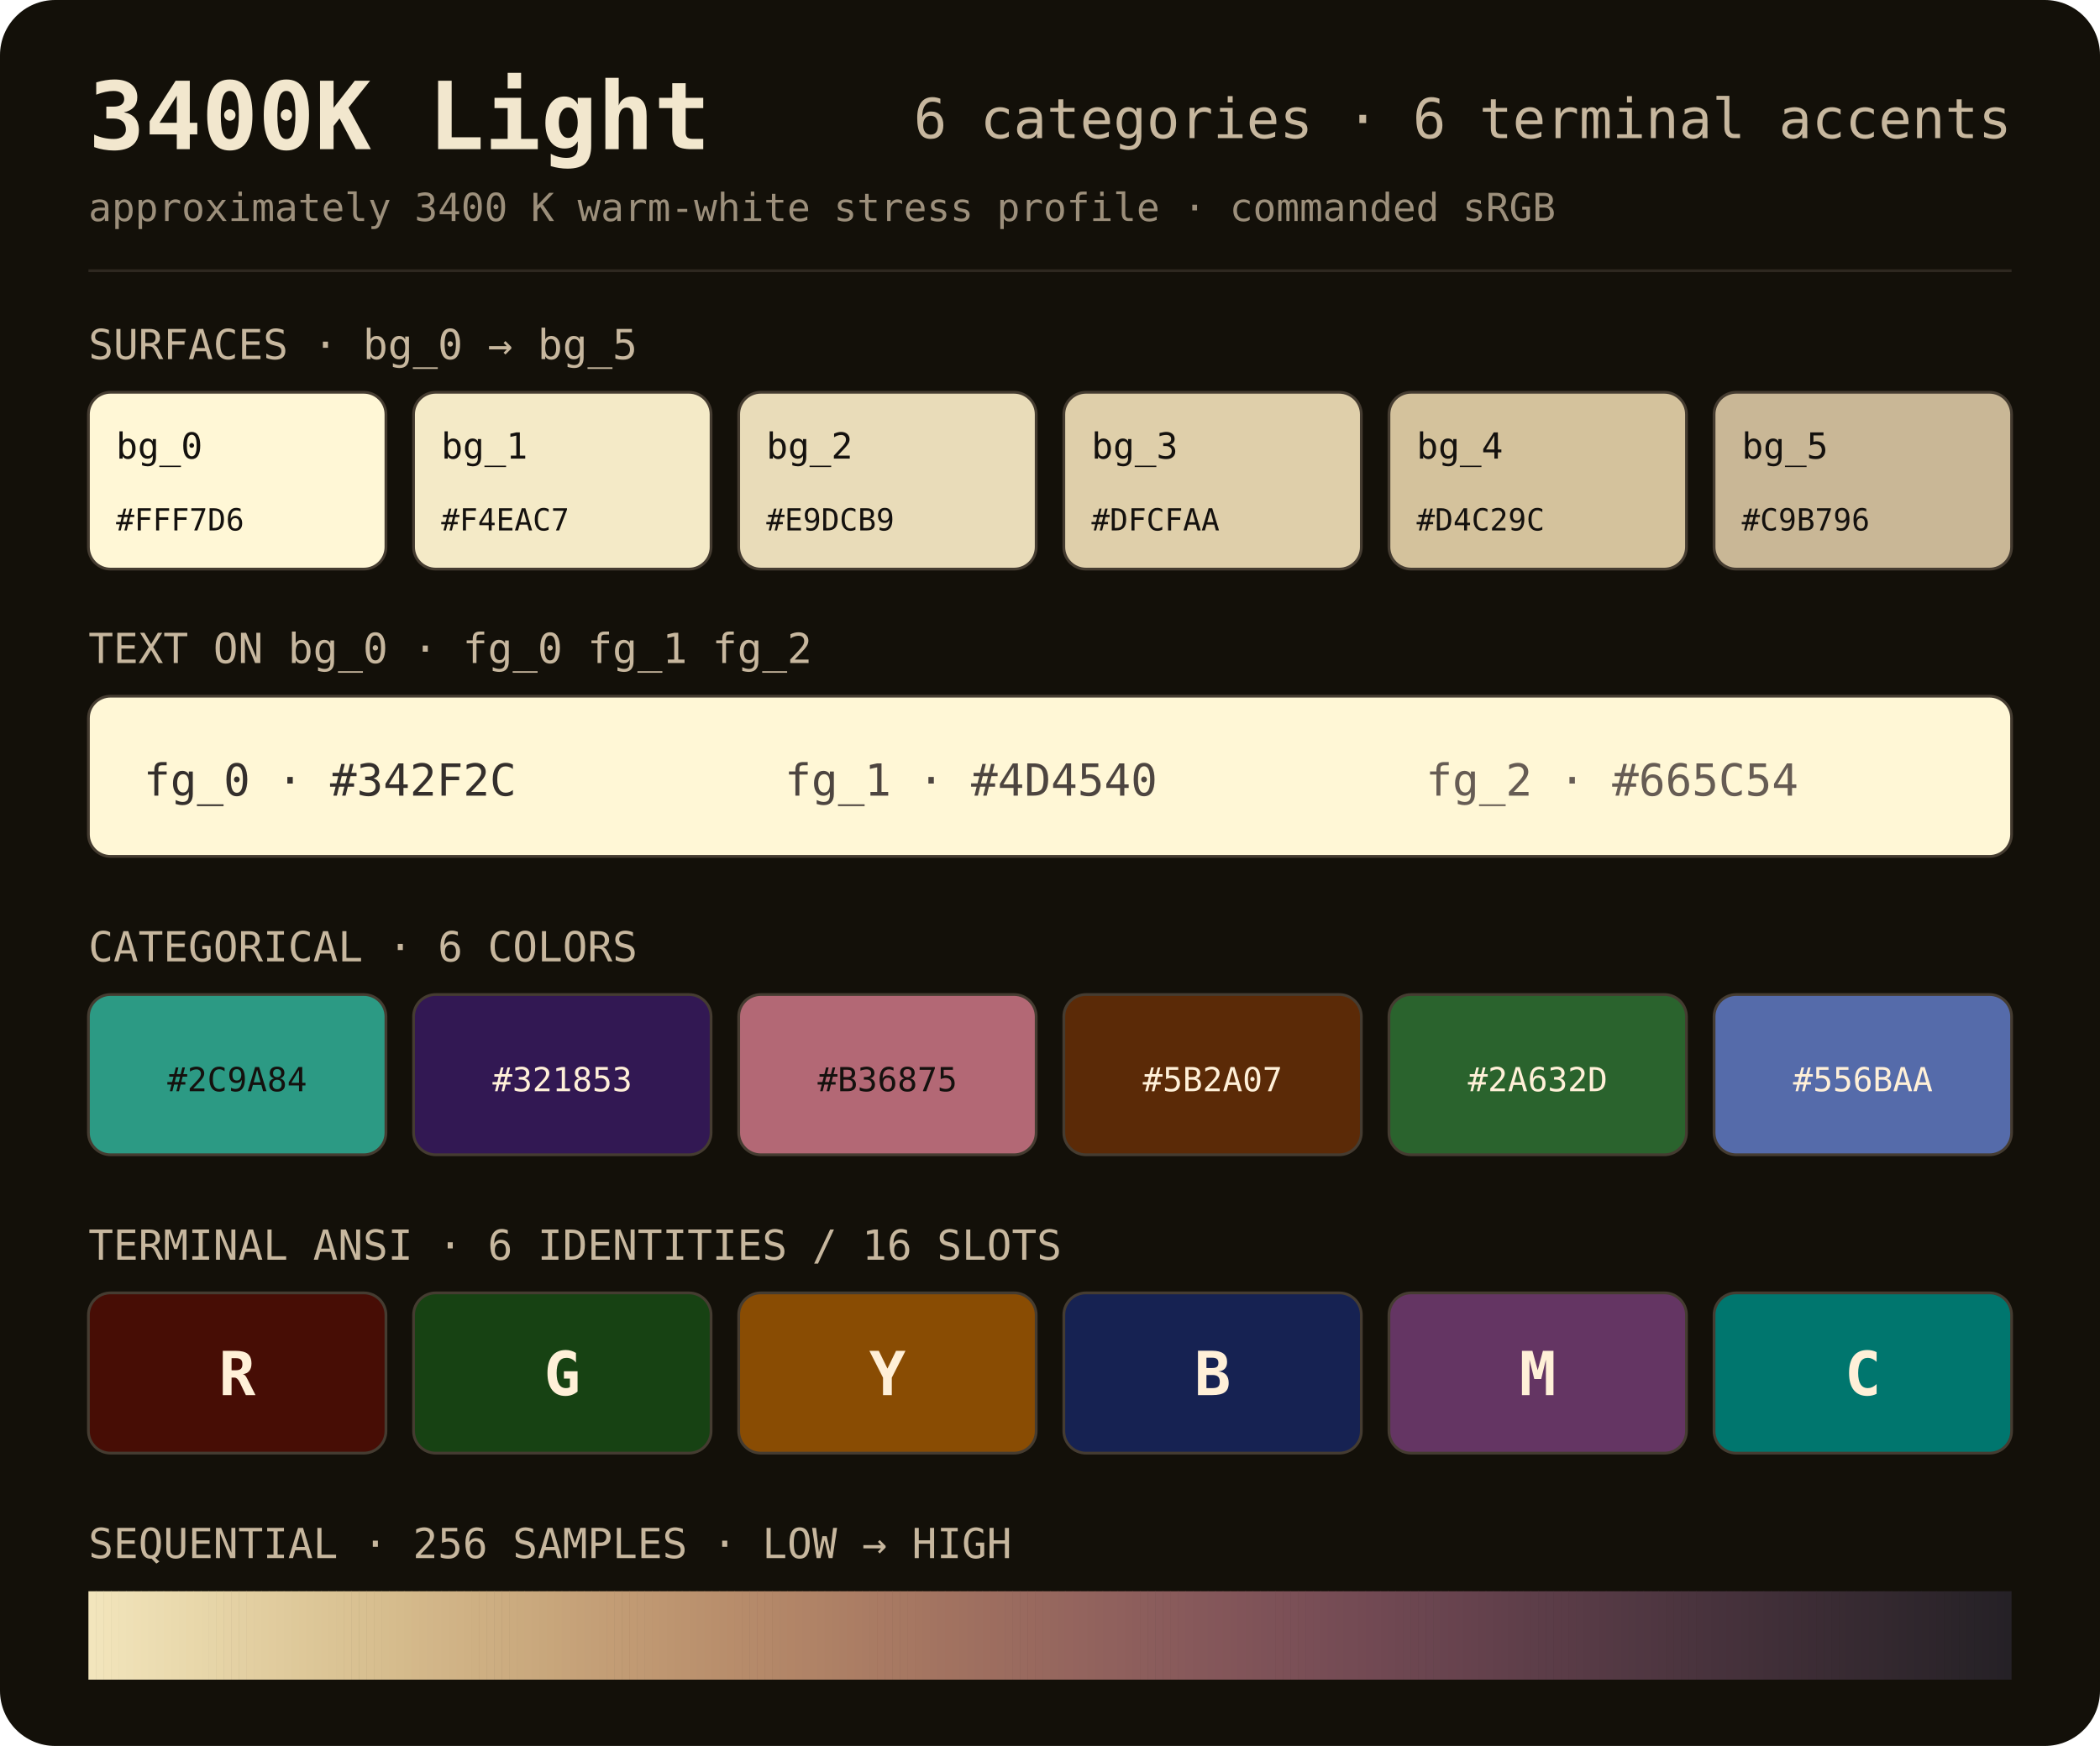
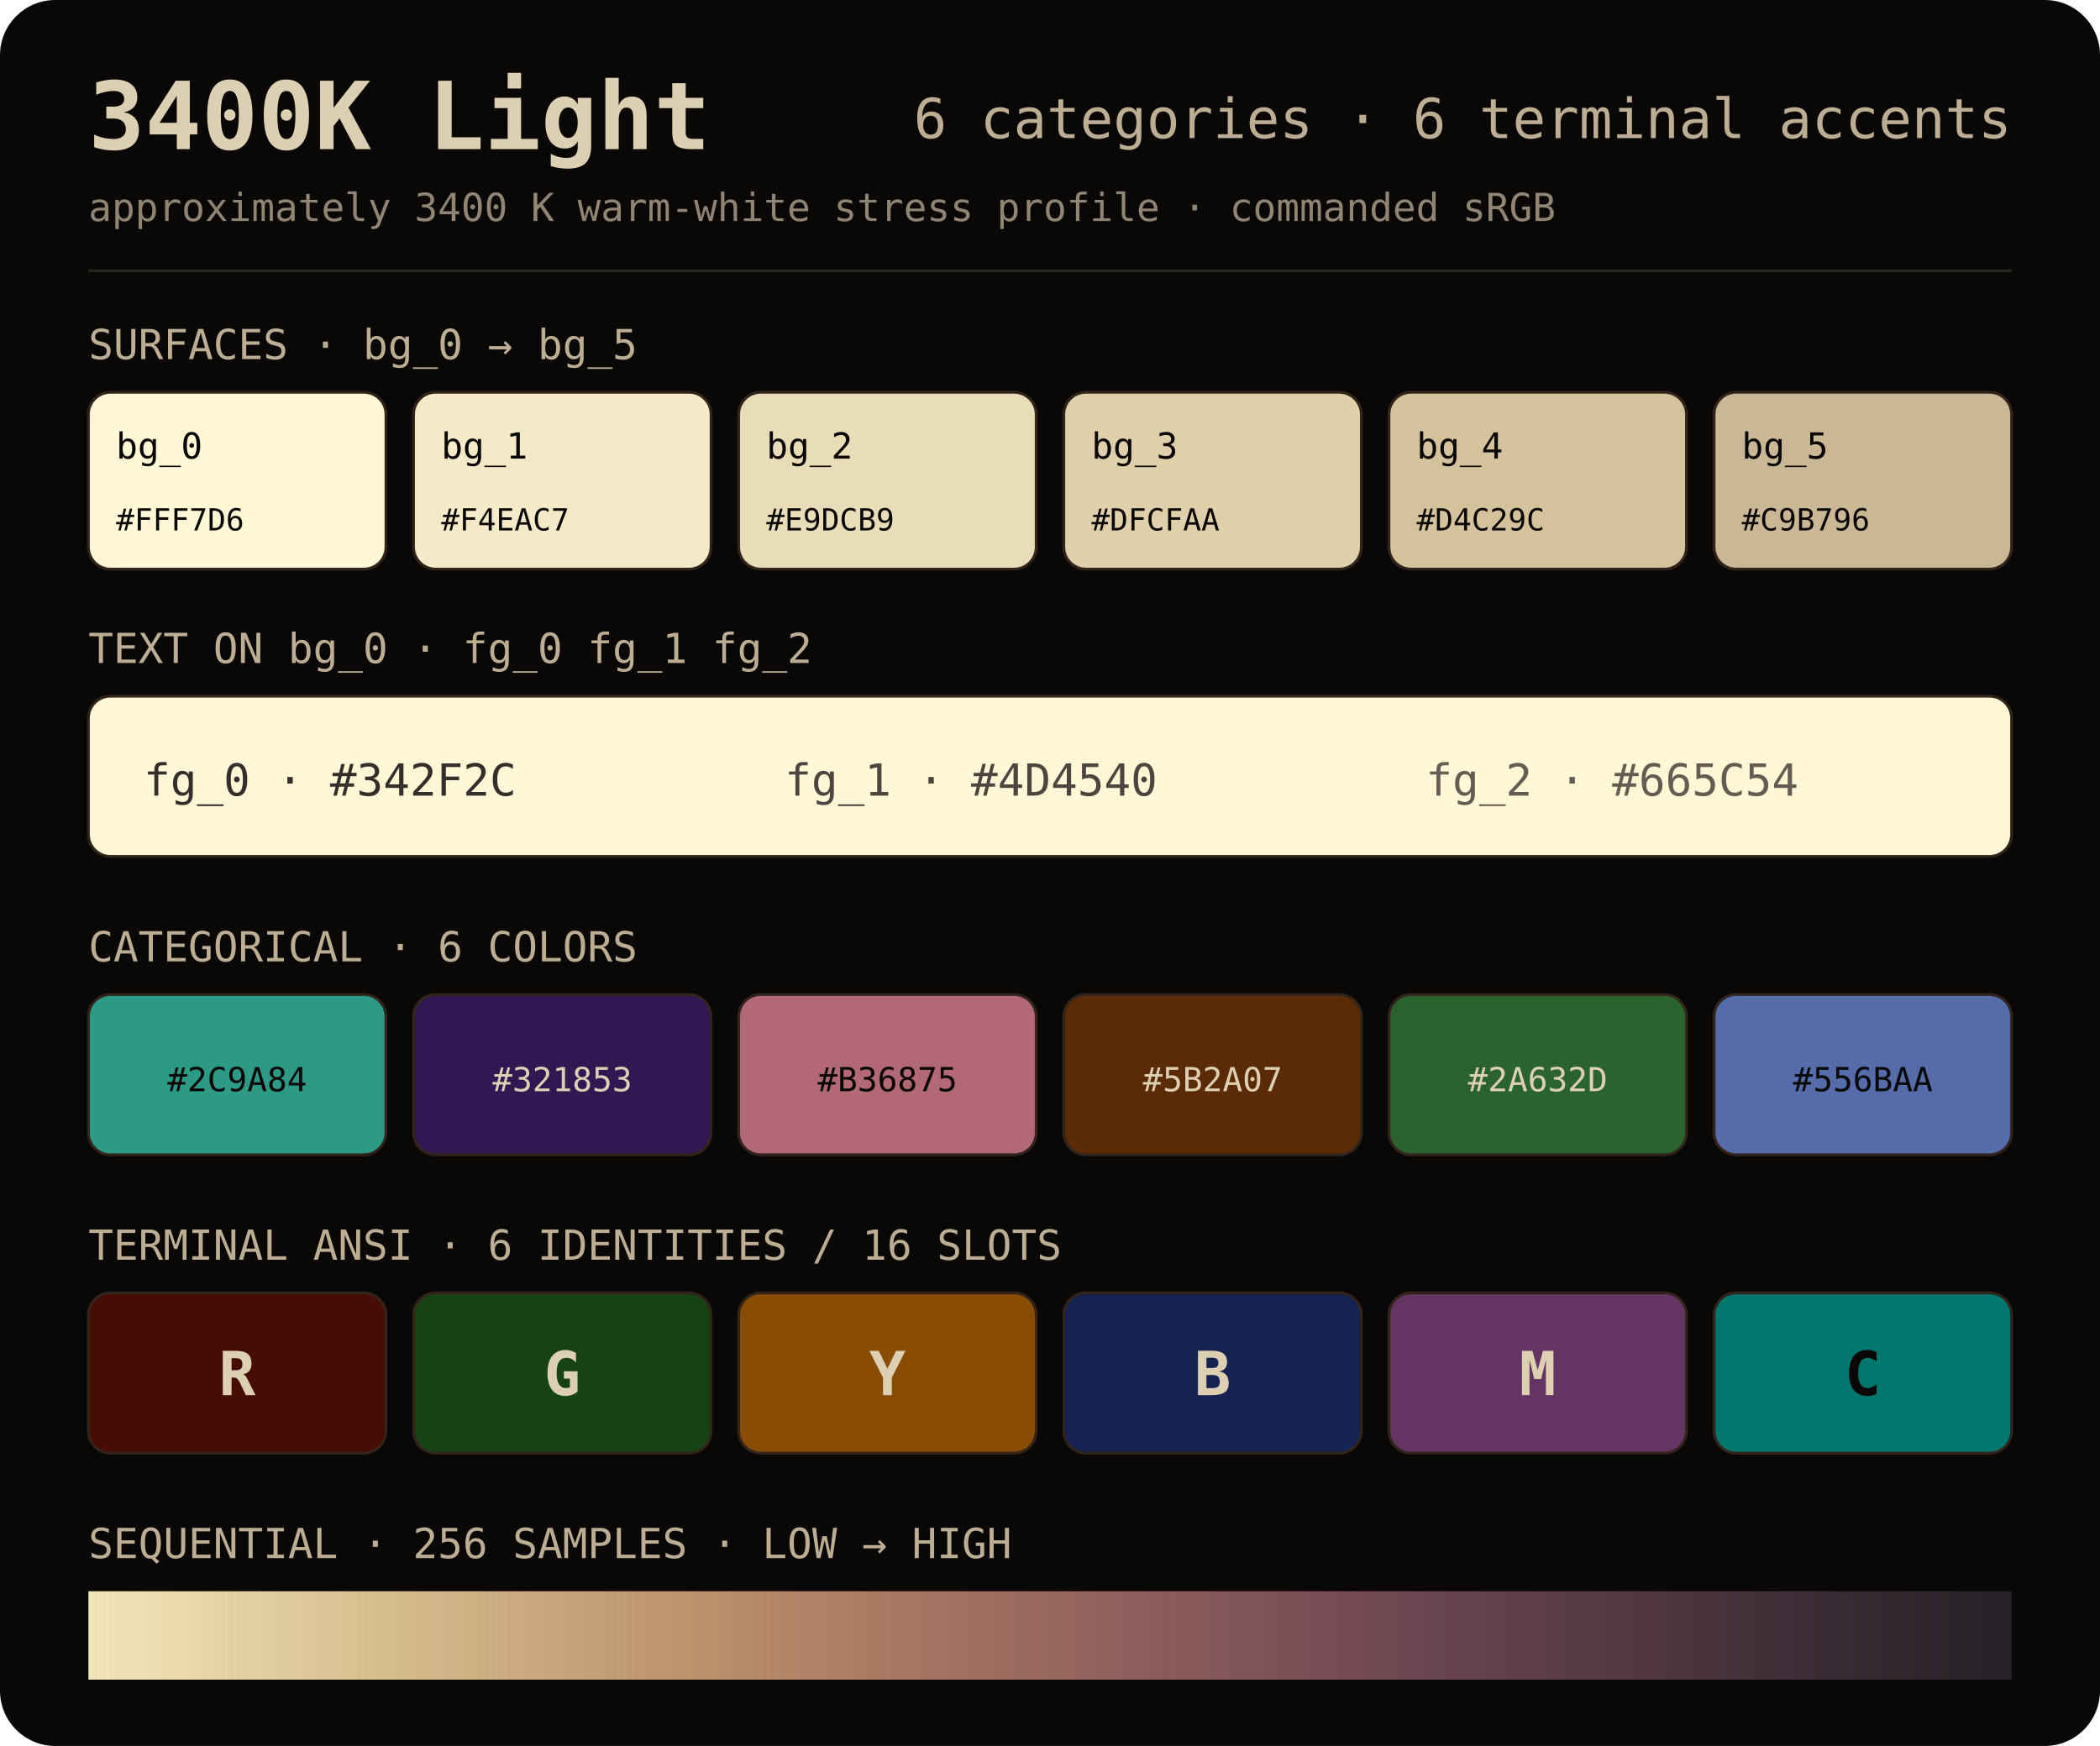
<svg xmlns="http://www.w3.org/2000/svg" width="760" height="632" viewBox="0 0 760 632">
-   <rect width="100%" height="100%" rx="20" fill="#131009" />
-   <text x="32" y="54" fill="#F2E7CE" font-size="34" font-family="ui-monospace, SFMono-Regular, Menlo, monospace" font-weight="700">3400K Light</text>
-   <text x="728" y="50" fill="#C7B79E" font-size="20" font-family="ui-monospace, SFMono-Regular, Menlo, monospace" text-anchor="end">6 categories · 6 terminal accents</text>
-   <text x="32" y="80" fill="#9C8F7B" font-size="14" font-family="ui-monospace, SFMono-Regular, Menlo, monospace">approximately 3400 K warm-white stress profile · commanded sRGB</text>
-   <line x1="32" y1="98" x2="728" y2="98" stroke="#2E2820" />
-   <text x="32" y="130" fill="#C7B79E" font-size="15" font-family="ui-monospace, SFMono-Regular, Menlo, monospace">SURFACES · bg_0 → bg_5</text>
-   <rect x="32.00" y="142" width="107.67" height="64" rx="8" fill="#FFF7D6" stroke="#453C31" />
-   <text x="42.0" y="166" fill="#14110E" font-size="13" font-family="ui-monospace, SFMono-Regular, Menlo, monospace">bg_0</text>
-   <text x="42.0" y="192" fill="#14110E" font-size="11" font-family="ui-monospace, SFMono-Regular, Menlo, monospace">#FFF7D6</text>
-   <rect x="149.67" y="142" width="107.67" height="64" rx="8" fill="#F4EAC7" stroke="#453C31" />
-   <text x="159.667" y="166" fill="#14110E" font-size="13" font-family="ui-monospace, SFMono-Regular, Menlo, monospace">bg_1</text>
-   <text x="159.667" y="192" fill="#14110E" font-size="11" font-family="ui-monospace, SFMono-Regular, Menlo, monospace">#F4EAC7</text>
-   <rect x="267.33" y="142" width="107.67" height="64" rx="8" fill="#E9DCB9" stroke="#453C31" />
-   <text x="277.333" y="166" fill="#14110E" font-size="13" font-family="ui-monospace, SFMono-Regular, Menlo, monospace">bg_2</text>
-   <text x="277.333" y="192" fill="#14110E" font-size="11" font-family="ui-monospace, SFMono-Regular, Menlo, monospace">#E9DCB9</text>
-   <rect x="385.00" y="142" width="107.67" height="64" rx="8" fill="#DFCFAA" stroke="#453C31" />
-   <text x="395.0" y="166" fill="#14110E" font-size="13" font-family="ui-monospace, SFMono-Regular, Menlo, monospace">bg_3</text>
-   <text x="395.0" y="192" fill="#14110E" font-size="11" font-family="ui-monospace, SFMono-Regular, Menlo, monospace">#DFCFAA</text>
-   <rect x="502.67" y="142" width="107.67" height="64" rx="8" fill="#D4C29C" stroke="#453C31" />
-   <text x="512.667" y="166" fill="#14110E" font-size="13" font-family="ui-monospace, SFMono-Regular, Menlo, monospace">bg_4</text>
-   <text x="512.667" y="192" fill="#14110E" font-size="11" font-family="ui-monospace, SFMono-Regular, Menlo, monospace">#D4C29C</text>
-   <rect x="620.33" y="142" width="107.67" height="64" rx="8" fill="#C9B796" stroke="#453C31" />
-   <text x="630.333" y="166" fill="#14110E" font-size="13" font-family="ui-monospace, SFMono-Regular, Menlo, monospace">bg_5</text>
-   <text x="630.333" y="192" fill="#14110E" font-size="11" font-family="ui-monospace, SFMono-Regular, Menlo, monospace">#C9B796</text>
-   <text x="32" y="240" fill="#C7B79E" font-size="15" font-family="ui-monospace, SFMono-Regular, Menlo, monospace">TEXT ON bg_0 · fg_0 fg_1 fg_2</text>
-   <rect x="32" y="252" width="696" height="58" rx="8" fill="#FFF7D6" stroke="#453C31" />
+   <rect width="100%" height="100%" rx="20" fill="#090807" />
+   <text x="32" y="54" fill="#DDD0B2" font-size="34" font-family="ui-monospace, SFMono-Regular, Menlo, monospace" font-weight="700">3400K Light</text>
+   <text x="728" y="50" fill="#BDAE93" font-size="20" font-family="ui-monospace, SFMono-Regular, Menlo, monospace" text-anchor="end">6 categories · 6 terminal accents</text>
+   <text x="32" y="80" fill="#908472" font-size="14" font-family="ui-monospace, SFMono-Regular, Menlo, monospace">approximately 3400 K warm-white stress profile · commanded sRGB</text>
+   <line x1="32" y1="98" x2="728" y2="98" stroke="#29251F" />
+   <text x="32" y="130" fill="#BDAE93" font-size="15" font-family="ui-monospace, SFMono-Regular, Menlo, monospace">SURFACES · bg_0 → bg_5</text>
+   <rect x="32.00" y="142" width="107.67" height="64" rx="8" fill="#FFF7D6" stroke="#32241B" />
+   <text x="42.0" y="166" fill="#090807" font-size="13" font-family="ui-monospace, SFMono-Regular, Menlo, monospace">bg_0</text>
+   <text x="42.0" y="192" fill="#090807" font-size="11" font-family="ui-monospace, SFMono-Regular, Menlo, monospace">#FFF7D6</text>
+   <rect x="149.67" y="142" width="107.67" height="64" rx="8" fill="#F4EAC7" stroke="#32241B" />
+   <text x="159.667" y="166" fill="#090807" font-size="13" font-family="ui-monospace, SFMono-Regular, Menlo, monospace">bg_1</text>
+   <text x="159.667" y="192" fill="#090807" font-size="11" font-family="ui-monospace, SFMono-Regular, Menlo, monospace">#F4EAC7</text>
+   <rect x="267.33" y="142" width="107.67" height="64" rx="8" fill="#E9DCB9" stroke="#32241B" />
+   <text x="277.333" y="166" fill="#090807" font-size="13" font-family="ui-monospace, SFMono-Regular, Menlo, monospace">bg_2</text>
+   <text x="277.333" y="192" fill="#090807" font-size="11" font-family="ui-monospace, SFMono-Regular, Menlo, monospace">#E9DCB9</text>
+   <rect x="385.00" y="142" width="107.67" height="64" rx="8" fill="#DFCFAA" stroke="#32241B" />
+   <text x="395.0" y="166" fill="#090807" font-size="13" font-family="ui-monospace, SFMono-Regular, Menlo, monospace">bg_3</text>
+   <text x="395.0" y="192" fill="#090807" font-size="11" font-family="ui-monospace, SFMono-Regular, Menlo, monospace">#DFCFAA</text>
+   <rect x="502.67" y="142" width="107.67" height="64" rx="8" fill="#D4C29C" stroke="#32241B" />
+   <text x="512.667" y="166" fill="#090807" font-size="13" font-family="ui-monospace, SFMono-Regular, Menlo, monospace">bg_4</text>
+   <text x="512.667" y="192" fill="#090807" font-size="11" font-family="ui-monospace, SFMono-Regular, Menlo, monospace">#D4C29C</text>
+   <rect x="620.33" y="142" width="107.67" height="64" rx="8" fill="#C9B796" stroke="#32241B" />
+   <text x="630.333" y="166" fill="#090807" font-size="13" font-family="ui-monospace, SFMono-Regular, Menlo, monospace">bg_5</text>
+   <text x="630.333" y="192" fill="#090807" font-size="11" font-family="ui-monospace, SFMono-Regular, Menlo, monospace">#C9B796</text>
+   <text x="32" y="240" fill="#BDAE93" font-size="15" font-family="ui-monospace, SFMono-Regular, Menlo, monospace">TEXT ON bg_0 · fg_0 fg_1 fg_2</text>
+   <rect x="32" y="252" width="696" height="58" rx="8" fill="#FFF7D6" stroke="#32241B" />
  <text x="52" y="288" fill="#342F2C" font-size="16" font-family="ui-monospace, SFMono-Regular, Menlo, monospace">fg_0 · #342F2C</text>
  <text x="284" y="288" fill="#4D4540" font-size="16" font-family="ui-monospace, SFMono-Regular, Menlo, monospace">fg_1 · #4D4540</text>
  <text x="516" y="288" fill="#665C54" font-size="16" font-family="ui-monospace, SFMono-Regular, Menlo, monospace">fg_2 · #665C54</text>
-   <text x="32" y="348" fill="#C7B79E" font-size="15" font-family="ui-monospace, SFMono-Regular, Menlo, monospace">CATEGORICAL · 6 COLORS</text>
-   <rect x="32.00" y="360" width="107.67" height="58" rx="8" fill="#2C9A84" stroke="#453C31" />
-   <text x="85.833" y="395" fill="#14110E" font-size="12" font-family="ui-monospace, SFMono-Regular, Menlo, monospace" text-anchor="middle">#2C9A84</text>
-   <rect x="149.67" y="360" width="107.67" height="58" rx="8" fill="#321853" stroke="#453C31" />
-   <text x="203.5" y="395" fill="#FFF0D8" font-size="12" font-family="ui-monospace, SFMono-Regular, Menlo, monospace" text-anchor="middle">#321853</text>
-   <rect x="267.33" y="360" width="107.67" height="58" rx="8" fill="#B36875" stroke="#453C31" />
-   <text x="321.167" y="395" fill="#14110E" font-size="12" font-family="ui-monospace, SFMono-Regular, Menlo, monospace" text-anchor="middle">#B36875</text>
-   <rect x="385.00" y="360" width="107.67" height="58" rx="8" fill="#5B2A07" stroke="#453C31" />
-   <text x="438.833" y="395" fill="#FFF0D8" font-size="12" font-family="ui-monospace, SFMono-Regular, Menlo, monospace" text-anchor="middle">#5B2A07</text>
-   <rect x="502.67" y="360" width="107.67" height="58" rx="8" fill="#2A632D" stroke="#453C31" />
-   <text x="556.5" y="395" fill="#FFF0D8" font-size="12" font-family="ui-monospace, SFMono-Regular, Menlo, monospace" text-anchor="middle">#2A632D</text>
-   <rect x="620.33" y="360" width="107.67" height="58" rx="8" fill="#556BAA" stroke="#453C31" />
-   <text x="674.167" y="395" fill="#FFF0D8" font-size="12" font-family="ui-monospace, SFMono-Regular, Menlo, monospace" text-anchor="middle">#556BAA</text>
-   <text x="32" y="456" fill="#C7B79E" font-size="15" font-family="ui-monospace, SFMono-Regular, Menlo, monospace">TERMINAL ANSI · 6 IDENTITIES / 16 SLOTS</text>
-   <rect x="32.00" y="468" width="107.67" height="58" rx="8" fill="#470D05" stroke="#453C31" />
-   <text x="85.833" y="505" fill="#FFF0D8" font-size="22" font-family="ui-monospace, SFMono-Regular, Menlo, monospace" font-weight="700" text-anchor="middle">R</text>
-   <rect x="149.67" y="468" width="107.67" height="58" rx="8" fill="#174213" stroke="#453C31" />
-   <text x="203.5" y="505" fill="#FFF0D8" font-size="22" font-family="ui-monospace, SFMono-Regular, Menlo, monospace" font-weight="700" text-anchor="middle">G</text>
-   <rect x="267.33" y="468" width="107.67" height="58" rx="8" fill="#894C03" stroke="#453C31" />
-   <text x="321.167" y="505" fill="#FFF0D8" font-size="22" font-family="ui-monospace, SFMono-Regular, Menlo, monospace" font-weight="700" text-anchor="middle">Y</text>
-   <rect x="385.00" y="468" width="107.67" height="58" rx="8" fill="#162252" stroke="#453C31" />
-   <text x="438.833" y="505" fill="#FFF0D8" font-size="22" font-family="ui-monospace, SFMono-Regular, Menlo, monospace" font-weight="700" text-anchor="middle">B</text>
-   <rect x="502.67" y="468" width="107.67" height="58" rx="8" fill="#643563" stroke="#453C31" />
-   <text x="556.5" y="505" fill="#FFF0D8" font-size="22" font-family="ui-monospace, SFMono-Regular, Menlo, monospace" font-weight="700" text-anchor="middle">M</text>
-   <rect x="620.33" y="468" width="107.67" height="58" rx="8" fill="#00766E" stroke="#453C31" />
-   <text x="674.167" y="505" fill="#FFF0D8" font-size="22" font-family="ui-monospace, SFMono-Regular, Menlo, monospace" font-weight="700" text-anchor="middle">C</text>
-   <text x="32" y="564" fill="#C7B79E" font-size="15" font-family="ui-monospace, SFMono-Regular, Menlo, monospace">SEQUENTIAL · 256 SAMPLES · LOW → HIGH</text>
+   <text x="32" y="348" fill="#BDAE93" font-size="15" font-family="ui-monospace, SFMono-Regular, Menlo, monospace">CATEGORICAL · 6 COLORS</text>
+   <rect x="32.00" y="360" width="107.67" height="58" rx="8" fill="#2C9A84" stroke="#32241B" />
+   <text x="85.833" y="395" fill="#090807" font-size="12" font-family="ui-monospace, SFMono-Regular, Menlo, monospace" text-anchor="middle">#2C9A84</text>
+   <rect x="149.67" y="360" width="107.67" height="58" rx="8" fill="#321853" stroke="#32241B" />
+   <text x="203.5" y="395" fill="#DDD0B2" font-size="12" font-family="ui-monospace, SFMono-Regular, Menlo, monospace" text-anchor="middle">#321853</text>
+   <rect x="267.33" y="360" width="107.67" height="58" rx="8" fill="#B36875" stroke="#32241B" />
+   <text x="321.167" y="395" fill="#090807" font-size="12" font-family="ui-monospace, SFMono-Regular, Menlo, monospace" text-anchor="middle">#B36875</text>
+   <rect x="385.00" y="360" width="107.67" height="58" rx="8" fill="#5B2A07" stroke="#32241B" />
+   <text x="438.833" y="395" fill="#DDD0B2" font-size="12" font-family="ui-monospace, SFMono-Regular, Menlo, monospace" text-anchor="middle">#5B2A07</text>
+   <rect x="502.67" y="360" width="107.67" height="58" rx="8" fill="#2A632D" stroke="#32241B" />
+   <text x="556.5" y="395" fill="#DDD0B2" font-size="12" font-family="ui-monospace, SFMono-Regular, Menlo, monospace" text-anchor="middle">#2A632D</text>
+   <rect x="620.33" y="360" width="107.67" height="58" rx="8" fill="#556BAA" stroke="#32241B" />
+   <text x="674.167" y="395" fill="#090807" font-size="12" font-family="ui-monospace, SFMono-Regular, Menlo, monospace" text-anchor="middle">#556BAA</text>
+   <text x="32" y="456" fill="#BDAE93" font-size="15" font-family="ui-monospace, SFMono-Regular, Menlo, monospace">TERMINAL ANSI · 6 IDENTITIES / 16 SLOTS</text>
+   <rect x="32.00" y="468" width="107.67" height="58" rx="8" fill="#470D05" stroke="#32241B" />
+   <text x="85.833" y="505" fill="#DDD0B2" font-size="22" font-family="ui-monospace, SFMono-Regular, Menlo, monospace" font-weight="700" text-anchor="middle">R</text>
+   <rect x="149.67" y="468" width="107.67" height="58" rx="8" fill="#174213" stroke="#32241B" />
+   <text x="203.5" y="505" fill="#DDD0B2" font-size="22" font-family="ui-monospace, SFMono-Regular, Menlo, monospace" font-weight="700" text-anchor="middle">G</text>
+   <rect x="267.33" y="468" width="107.67" height="58" rx="8" fill="#894C03" stroke="#32241B" />
+   <text x="321.167" y="505" fill="#DDD0B2" font-size="22" font-family="ui-monospace, SFMono-Regular, Menlo, monospace" font-weight="700" text-anchor="middle">Y</text>
+   <rect x="385.00" y="468" width="107.67" height="58" rx="8" fill="#162252" stroke="#32241B" />
+   <text x="438.833" y="505" fill="#DDD0B2" font-size="22" font-family="ui-monospace, SFMono-Regular, Menlo, monospace" font-weight="700" text-anchor="middle">B</text>
+   <rect x="502.67" y="468" width="107.67" height="58" rx="8" fill="#643563" stroke="#32241B" />
+   <text x="556.5" y="505" fill="#DDD0B2" font-size="22" font-family="ui-monospace, SFMono-Regular, Menlo, monospace" font-weight="700" text-anchor="middle">M</text>
+   <rect x="620.33" y="468" width="107.67" height="58" rx="8" fill="#00766E" stroke="#32241B" />
+   <text x="674.167" y="505" fill="#090807" font-size="22" font-family="ui-monospace, SFMono-Regular, Menlo, monospace" font-weight="700" text-anchor="middle">C</text>
+   <text x="32" y="564" fill="#BDAE93" font-size="15" font-family="ui-monospace, SFMono-Regular, Menlo, monospace">SEQUENTIAL · 256 SAMPLES · LOW → HIGH</text>
  <rect x="32" y="576" width="2.9" height="32" fill="#F2E5BC" />
  <rect x="34.719" y="576" width="2.9" height="32" fill="#F1E4BB" />
  <rect x="37.438" y="576" width="2.9" height="32" fill="#F1E3B9" />
  <rect x="40.156" y="576" width="2.9" height="32" fill="#F0E2B8" />
  <rect x="42.875" y="576" width="2.9" height="32" fill="#EFE1B7" />
  <rect x="45.594" y="576" width="2.9" height="32" fill="#EEE0B6" />
  <rect x="48.312" y="576" width="2.9" height="32" fill="#EEDFB4" />
  <rect x="51.031" y="576" width="2.9" height="32" fill="#EDDEB3" />
  <rect x="53.75" y="576" width="2.9" height="32" fill="#ECDDB2" />
  <rect x="56.469" y="576" width="2.9" height="32" fill="#EBDCB1" />
  <rect x="59.188" y="576" width="2.9" height="32" fill="#EBDBAF" />
  <rect x="61.906" y="576" width="2.9" height="32" fill="#EADAAE" />
  <rect x="64.625" y="576" width="2.9" height="32" fill="#E9D9AD" />
  <rect x="67.344" y="576" width="2.9" height="32" fill="#E9D8AB" />
  <rect x="70.062" y="576" width="2.9" height="32" fill="#E8D7AA" />
  <rect x="72.781" y="576" width="2.9" height="32" fill="#E7D6A9" />
  <rect x="75.5" y="576" width="2.9" height="32" fill="#E6D5A8" />
  <rect x="78.219" y="576" width="2.9" height="32" fill="#E6D4A6" />
  <rect x="80.938" y="576" width="2.9" height="32" fill="#E5D2A5" />
  <rect x="83.656" y="576" width="2.9" height="32" fill="#E4D1A4" />
  <rect x="86.375" y="576" width="2.9" height="32" fill="#E3D0A3" />
  <rect x="89.094" y="576" width="2.9" height="32" fill="#E3CFA1" />
  <rect x="91.812" y="576" width="2.9" height="32" fill="#E2CEA0" />
  <rect x="94.531" y="576" width="2.9" height="32" fill="#E1CD9F" />
  <rect x="97.25" y="576" width="2.9" height="32" fill="#E1CC9E" />
  <rect x="99.969" y="576" width="2.9" height="32" fill="#E0CB9D" />
  <rect x="102.688" y="576" width="2.9" height="32" fill="#DFCA9C" />
  <rect x="105.406" y="576" width="2.9" height="32" fill="#DEC99A" />
  <rect x="108.125" y="576" width="2.9" height="32" fill="#DEC899" />
  <rect x="110.844" y="576" width="2.9" height="32" fill="#DDC798" />
  <rect x="113.562" y="576" width="2.9" height="32" fill="#DCC697" />
  <rect x="116.281" y="576" width="2.9" height="32" fill="#DCC596" />
  <rect x="119" y="576" width="2.9" height="32" fill="#DBC495" />
  <rect x="121.719" y="576" width="2.9" height="32" fill="#DAC394" />
  <rect x="124.438" y="576" width="2.9" height="32" fill="#DAC293" />
  <rect x="127.156" y="576" width="2.9" height="32" fill="#D9C192" />
  <rect x="129.875" y="576" width="2.9" height="32" fill="#D8C091" />
  <rect x="132.594" y="576" width="2.9" height="32" fill="#D8BF90" />
  <rect x="135.312" y="576" width="2.9" height="32" fill="#D7BE8F" />
  <rect x="138.031" y="576" width="2.9" height="32" fill="#D6BD8E" />
  <rect x="140.75" y="576" width="2.9" height="32" fill="#D6BC8D" />
  <rect x="143.469" y="576" width="2.9" height="32" fill="#D5BB8C" />
  <rect x="146.188" y="576" width="2.9" height="32" fill="#D4BA8B" />
  <rect x="148.906" y="576" width="2.9" height="32" fill="#D4B88A" />
  <rect x="151.625" y="576" width="2.9" height="32" fill="#D3B789" />
  <rect x="154.344" y="576" width="2.9" height="32" fill="#D2B689" />
  <rect x="157.062" y="576" width="2.9" height="32" fill="#D2B588" />
  <rect x="159.781" y="576" width="2.9" height="32" fill="#D1B487" />
  <rect x="162.5" y="576" width="2.9" height="32" fill="#D0B386" />
  <rect x="165.219" y="576" width="2.9" height="32" fill="#D0B285" />
  <rect x="167.938" y="576" width="2.9" height="32" fill="#CFB184" />
  <rect x="170.656" y="576" width="2.9" height="32" fill="#CEB083" />
  <rect x="173.375" y="576" width="2.9" height="32" fill="#CEAF82" />
  <rect x="176.094" y="576" width="2.9" height="32" fill="#CDAE82" />
  <rect x="178.812" y="576" width="2.9" height="32" fill="#CCAD81" />
  <rect x="181.531" y="576" width="2.9" height="32" fill="#CCAC80" />
  <rect x="184.25" y="576" width="2.9" height="32" fill="#CBAB7F" />
  <rect x="186.969" y="576" width="2.9" height="32" fill="#CAAA7E" />
  <rect x="189.688" y="576" width="2.9" height="32" fill="#CAA97E" />
  <rect x="192.406" y="576" width="2.9" height="32" fill="#C9A87D" />
  <rect x="195.125" y="576" width="2.9" height="32" fill="#C8A77C" />
  <rect x="197.844" y="576" width="2.9" height="32" fill="#C8A67B" />
  <rect x="200.562" y="576" width="2.9" height="32" fill="#C7A57A" />
  <rect x="203.281" y="576" width="2.9" height="32" fill="#C6A37A" />
  <rect x="206" y="576" width="2.9" height="32" fill="#C6A279" />
  <rect x="208.719" y="576" width="2.9" height="32" fill="#C5A178" />
  <rect x="211.438" y="576" width="2.9" height="32" fill="#C4A078" />
  <rect x="214.156" y="576" width="2.9" height="32" fill="#C49F77" />
  <rect x="216.875" y="576" width="2.9" height="32" fill="#C39E76" />
  <rect x="219.594" y="576" width="2.9" height="32" fill="#C39D75" />
  <rect x="222.312" y="576" width="2.9" height="32" fill="#C29C75" />
  <rect x="225.031" y="576" width="2.9" height="32" fill="#C19B74" />
  <rect x="227.75" y="576" width="2.9" height="32" fill="#C19A73" />
  <rect x="230.469" y="576" width="2.9" height="32" fill="#C09973" />
  <rect x="233.188" y="576" width="2.9" height="32" fill="#BF9872" />
  <rect x="235.906" y="576" width="2.9" height="32" fill="#BF9771" />
  <rect x="238.625" y="576" width="2.9" height="32" fill="#BE9671" />
  <rect x="241.344" y="576" width="2.9" height="32" fill="#BD9570" />
  <rect x="244.062" y="576" width="2.9" height="32" fill="#BC946F" />
  <rect x="246.781" y="576" width="2.9" height="32" fill="#BC936F" />
  <rect x="249.5" y="576" width="2.9" height="32" fill="#BB926E" />
  <rect x="252.219" y="576" width="2.9" height="32" fill="#BA916E" />
  <rect x="254.938" y="576" width="2.9" height="32" fill="#BA906D" />
  <rect x="257.656" y="576" width="2.9" height="32" fill="#B98F6C" />
  <rect x="260.375" y="576" width="2.9" height="32" fill="#B88E6C" />
  <rect x="263.094" y="576" width="2.9" height="32" fill="#B88D6B" />
  <rect x="265.812" y="576" width="2.9" height="32" fill="#B78C6B" />
  <rect x="268.531" y="576" width="2.9" height="32" fill="#B68B6A" />
  <rect x="271.25" y="576" width="2.9" height="32" fill="#B58A6A" />
  <rect x="273.969" y="576" width="2.9" height="32" fill="#B58969" />
  <rect x="276.688" y="576" width="2.9" height="32" fill="#B48869" />
  <rect x="279.406" y="576" width="2.9" height="32" fill="#B38768" />
  <rect x="282.125" y="576" width="2.9" height="32" fill="#B28668" />
  <rect x="284.844" y="576" width="2.9" height="32" fill="#B28567" />
  <rect x="287.562" y="576" width="2.9" height="32" fill="#B18467" />
  <rect x="290.281" y="576" width="2.9" height="32" fill="#B08367" />
  <rect x="293" y="576" width="2.9" height="32" fill="#B08366" />
  <rect x="295.719" y="576" width="2.9" height="32" fill="#AF8266" />
  <rect x="298.438" y="576" width="2.9" height="32" fill="#AE8165" />
  <rect x="301.156" y="576" width="2.9" height="32" fill="#AD8065" />
  <rect x="303.875" y="576" width="2.9" height="32" fill="#AC7F65" />
  <rect x="306.594" y="576" width="2.9" height="32" fill="#AC7E64" />
  <rect x="309.312" y="576" width="2.9" height="32" fill="#AB7D64" />
  <rect x="312.031" y="576" width="2.9" height="32" fill="#AA7C64" />
  <rect x="314.75" y="576" width="2.9" height="32" fill="#A97B63" />
  <rect x="317.469" y="576" width="2.9" height="32" fill="#A97A63" />
  <rect x="320.188" y="576" width="2.9" height="32" fill="#A87963" />
  <rect x="322.906" y="576" width="2.9" height="32" fill="#A77962" />
  <rect x="325.625" y="576" width="2.9" height="32" fill="#A67862" />
  <rect x="328.344" y="576" width="2.9" height="32" fill="#A67762" />
  <rect x="331.062" y="576" width="2.9" height="32" fill="#A57661" />
  <rect x="333.781" y="576" width="2.9" height="32" fill="#A47561" />
  <rect x="336.5" y="576" width="2.9" height="32" fill="#A37461" />
  <rect x="339.219" y="576" width="2.9" height="32" fill="#A27361" />
  <rect x="341.938" y="576" width="2.9" height="32" fill="#A27260" />
  <rect x="344.656" y="576" width="2.9" height="32" fill="#A17260" />
  <rect x="347.375" y="576" width="2.9" height="32" fill="#A07160" />
  <rect x="350.094" y="576" width="2.9" height="32" fill="#9F7060" />
  <rect x="352.812" y="576" width="2.9" height="32" fill="#9E6F60" />
  <rect x="355.531" y="576" width="2.9" height="32" fill="#9E6E5F" />
  <rect x="358.25" y="576" width="2.9" height="32" fill="#9D6D5F" />
  <rect x="360.969" y="576" width="2.9" height="32" fill="#9C6D5F" />
  <rect x="363.688" y="576" width="2.9" height="32" fill="#9B6C5F" />
  <rect x="366.406" y="576" width="2.9" height="32" fill="#9A6B5F" />
  <rect x="369.125" y="576" width="2.9" height="32" fill="#996A5F" />
  <rect x="371.844" y="576" width="2.9" height="32" fill="#99695E" />
  <rect x="374.562" y="576" width="2.9" height="32" fill="#98685E" />
  <rect x="377.281" y="576" width="2.9" height="32" fill="#97685E" />
  <rect x="380" y="576" width="2.9" height="32" fill="#96675E" />
  <rect x="382.719" y="576" width="2.9" height="32" fill="#95665E" />
  <rect x="385.438" y="576" width="2.9" height="32" fill="#95655E" />
  <rect x="388.156" y="576" width="2.9" height="32" fill="#94645E" />
  <rect x="390.875" y="576" width="2.9" height="32" fill="#93645E" />
  <rect x="393.594" y="576" width="2.9" height="32" fill="#92635D" />
  <rect x="396.312" y="576" width="2.9" height="32" fill="#91625D" />
  <rect x="399.031" y="576" width="2.9" height="32" fill="#90615D" />
  <rect x="401.75" y="576" width="2.9" height="32" fill="#90615D" />
  <rect x="404.469" y="576" width="2.9" height="32" fill="#8F605D" />
  <rect x="407.188" y="576" width="2.9" height="32" fill="#8E5F5C" />
  <rect x="409.906" y="576" width="2.9" height="32" fill="#8D5E5C" />
  <rect x="412.625" y="576" width="2.9" height="32" fill="#8C5E5C" />
  <rect x="415.344" y="576" width="2.9" height="32" fill="#8B5D5C" />
  <rect x="418.062" y="576" width="2.9" height="32" fill="#8A5C5C" />
  <rect x="420.781" y="576" width="2.9" height="32" fill="#8A5B5B" />
  <rect x="423.5" y="576" width="2.9" height="32" fill="#895B5B" />
  <rect x="426.219" y="576" width="2.9" height="32" fill="#885A5B" />
  <rect x="428.938" y="576" width="2.9" height="32" fill="#87595B" />
  <rect x="431.656" y="576" width="2.9" height="32" fill="#86585A" />
  <rect x="434.375" y="576" width="2.9" height="32" fill="#85585A" />
  <rect x="437.094" y="576" width="2.9" height="32" fill="#84575A" />
  <rect x="439.812" y="576" width="2.9" height="32" fill="#84565A" />
  <rect x="442.531" y="576" width="2.9" height="32" fill="#835659" />
  <rect x="445.25" y="576" width="2.9" height="32" fill="#825559" />
  <rect x="447.969" y="576" width="2.9" height="32" fill="#815459" />
  <rect x="450.688" y="576" width="2.9" height="32" fill="#805458" />
  <rect x="453.406" y="576" width="2.9" height="32" fill="#7F5358" />
  <rect x="456.125" y="576" width="2.9" height="32" fill="#7E5258" />
  <rect x="458.844" y="576" width="2.9" height="32" fill="#7D5258" />
  <rect x="461.562" y="576" width="2.9" height="32" fill="#7D5157" />
  <rect x="464.281" y="576" width="2.9" height="32" fill="#7C5057" />
  <rect x="467" y="576" width="2.9" height="32" fill="#7B5057" />
  <rect x="469.719" y="576" width="2.9" height="32" fill="#7A4F56" />
  <rect x="472.438" y="576" width="2.9" height="32" fill="#794E56" />
  <rect x="475.156" y="576" width="2.9" height="32" fill="#784E56" />
  <rect x="477.875" y="576" width="2.9" height="32" fill="#774D55" />
  <rect x="480.594" y="576" width="2.9" height="32" fill="#764C55" />
  <rect x="483.312" y="576" width="2.9" height="32" fill="#754C54" />
  <rect x="486.031" y="576" width="2.9" height="32" fill="#744B54" />
  <rect x="488.75" y="576" width="2.9" height="32" fill="#744B54" />
  <rect x="491.469" y="576" width="2.9" height="32" fill="#734A53" />
  <rect x="494.188" y="576" width="2.9" height="32" fill="#724953" />
  <rect x="496.906" y="576" width="2.9" height="32" fill="#714953" />
  <rect x="499.625" y="576" width="2.9" height="32" fill="#704852" />
  <rect x="502.344" y="576" width="2.9" height="32" fill="#6F4852" />
  <rect x="505.062" y="576" width="2.9" height="32" fill="#6E4751" />
  <rect x="507.781" y="576" width="2.9" height="32" fill="#6D4751" />
  <rect x="510.5" y="576" width="2.9" height="32" fill="#6C4650" />
  <rect x="513.219" y="576" width="2.9" height="32" fill="#6B4650" />
  <rect x="515.938" y="576" width="2.9" height="32" fill="#6A4550" />
  <rect x="518.656" y="576" width="2.9" height="32" fill="#69454F" />
  <rect x="521.375" y="576" width="2.9" height="32" fill="#68444F" />
  <rect x="524.094" y="576" width="2.9" height="32" fill="#68434E" />
  <rect x="526.812" y="576" width="2.9" height="32" fill="#67434E" />
  <rect x="529.531" y="576" width="2.9" height="32" fill="#66424D" />
  <rect x="532.25" y="576" width="2.9" height="32" fill="#65424D" />
  <rect x="534.969" y="576" width="2.9" height="32" fill="#64414C" />
  <rect x="537.688" y="576" width="2.9" height="32" fill="#63414C" />
  <rect x="540.406" y="576" width="2.9" height="32" fill="#62404B" />
  <rect x="543.125" y="576" width="2.9" height="32" fill="#61404B" />
  <rect x="545.844" y="576" width="2.9" height="32" fill="#603F4A" />
  <rect x="548.562" y="576" width="2.9" height="32" fill="#5F3F4A" />
  <rect x="551.281" y="576" width="2.9" height="32" fill="#5E3E49" />
  <rect x="554" y="576" width="2.9" height="32" fill="#5D3E49" />
  <rect x="556.719" y="576" width="2.9" height="32" fill="#5C3D48" />
  <rect x="559.438" y="576" width="2.9" height="32" fill="#5B3D48" />
  <rect x="562.156" y="576" width="2.9" height="32" fill="#5B3C47" />
  <rect x="564.875" y="576" width="2.9" height="32" fill="#5A3C47" />
  <rect x="567.594" y="576" width="2.9" height="32" fill="#593B46" />
  <rect x="570.312" y="576" width="2.9" height="32" fill="#583B46" />
  <rect x="573.031" y="576" width="2.9" height="32" fill="#573A45" />
  <rect x="575.75" y="576" width="2.9" height="32" fill="#563A45" />
  <rect x="578.469" y="576" width="2.9" height="32" fill="#553944" />
  <rect x="581.188" y="576" width="2.9" height="32" fill="#543944" />
  <rect x="583.906" y="576" width="2.9" height="32" fill="#533943" />
  <rect x="586.625" y="576" width="2.9" height="32" fill="#523843" />
  <rect x="589.344" y="576" width="2.9" height="32" fill="#513842" />
  <rect x="592.062" y="576" width="2.9" height="32" fill="#503742" />
  <rect x="594.781" y="576" width="2.9" height="32" fill="#503741" />
  <rect x="597.5" y="576" width="2.9" height="32" fill="#4F3641" />
  <rect x="600.219" y="576" width="2.9" height="32" fill="#4E3640" />
  <rect x="602.938" y="576" width="2.9" height="32" fill="#4D353F" />
  <rect x="605.656" y="576" width="2.9" height="32" fill="#4C353F" />
  <rect x="608.375" y="576" width="2.9" height="32" fill="#4B343E" />
  <rect x="611.094" y="576" width="2.9" height="32" fill="#4A343E" />
  <rect x="613.812" y="576" width="2.9" height="32" fill="#49333D" />
  <rect x="616.531" y="576" width="2.9" height="32" fill="#48333D" />
  <rect x="619.25" y="576" width="2.9" height="32" fill="#47323C" />
  <rect x="621.969" y="576" width="2.9" height="32" fill="#46323C" />
  <rect x="624.688" y="576" width="2.9" height="32" fill="#46313B" />
  <rect x="627.406" y="576" width="2.9" height="32" fill="#45313B" />
  <rect x="630.125" y="576" width="2.9" height="32" fill="#44313A" />
  <rect x="632.844" y="576" width="2.9" height="32" fill="#433039" />
  <rect x="635.562" y="576" width="2.9" height="32" fill="#423039" />
  <rect x="638.281" y="576" width="2.9" height="32" fill="#412F38" />
  <rect x="641" y="576" width="2.9" height="32" fill="#402F38" />
  <rect x="643.719" y="576" width="2.9" height="32" fill="#3F2E37" />
  <rect x="646.438" y="576" width="2.9" height="32" fill="#3E2E37" />
  <rect x="649.156" y="576" width="2.9" height="32" fill="#3E2D36" />
  <rect x="651.875" y="576" width="2.9" height="32" fill="#3D2D35" />
  <rect x="654.594" y="576" width="2.9" height="32" fill="#3C2C35" />
  <rect x="657.312" y="576" width="2.9" height="32" fill="#3B2C34" />
  <rect x="660.031" y="576" width="2.9" height="32" fill="#3A2C34" />
  <rect x="662.75" y="576" width="2.9" height="32" fill="#392B33" />
  <rect x="665.469" y="576" width="2.9" height="32" fill="#382B32" />
  <rect x="668.188" y="576" width="2.9" height="32" fill="#372A32" />
  <rect x="670.906" y="576" width="2.9" height="32" fill="#362A31" />
  <rect x="673.625" y="576" width="2.9" height="32" fill="#362931" />
  <rect x="676.344" y="576" width="2.9" height="32" fill="#352930" />
  <rect x="679.062" y="576" width="2.9" height="32" fill="#342930" />
  <rect x="681.781" y="576" width="2.9" height="32" fill="#33282F" />
  <rect x="684.5" y="576" width="2.9" height="32" fill="#32282E" />
  <rect x="687.219" y="576" width="2.9" height="32" fill="#31272E" />
  <rect x="689.938" y="576" width="2.9" height="32" fill="#30272D" />
  <rect x="692.656" y="576" width="2.9" height="32" fill="#2F262D" />
  <rect x="695.375" y="576" width="2.9" height="32" fill="#2F262C" />
  <rect x="698.094" y="576" width="2.9" height="32" fill="#2E252C" />
  <rect x="700.812" y="576" width="2.9" height="32" fill="#2D252B" />
  <rect x="703.531" y="576" width="2.9" height="32" fill="#2C252A" />
  <rect x="706.25" y="576" width="2.9" height="32" fill="#2B242A" />
  <rect x="708.969" y="576" width="2.9" height="32" fill="#2A2429" />
  <rect x="711.688" y="576" width="2.9" height="32" fill="#292329" />
  <rect x="714.406" y="576" width="2.9" height="32" fill="#282328" />
  <rect x="717.125" y="576" width="2.9" height="32" fill="#282228" />
  <rect x="719.844" y="576" width="2.9" height="32" fill="#272227" />
  <rect x="722.562" y="576" width="2.9" height="32" fill="#262127" />
  <rect x="725.281" y="576" width="2.719" height="32" fill="#252126" />
</svg>
